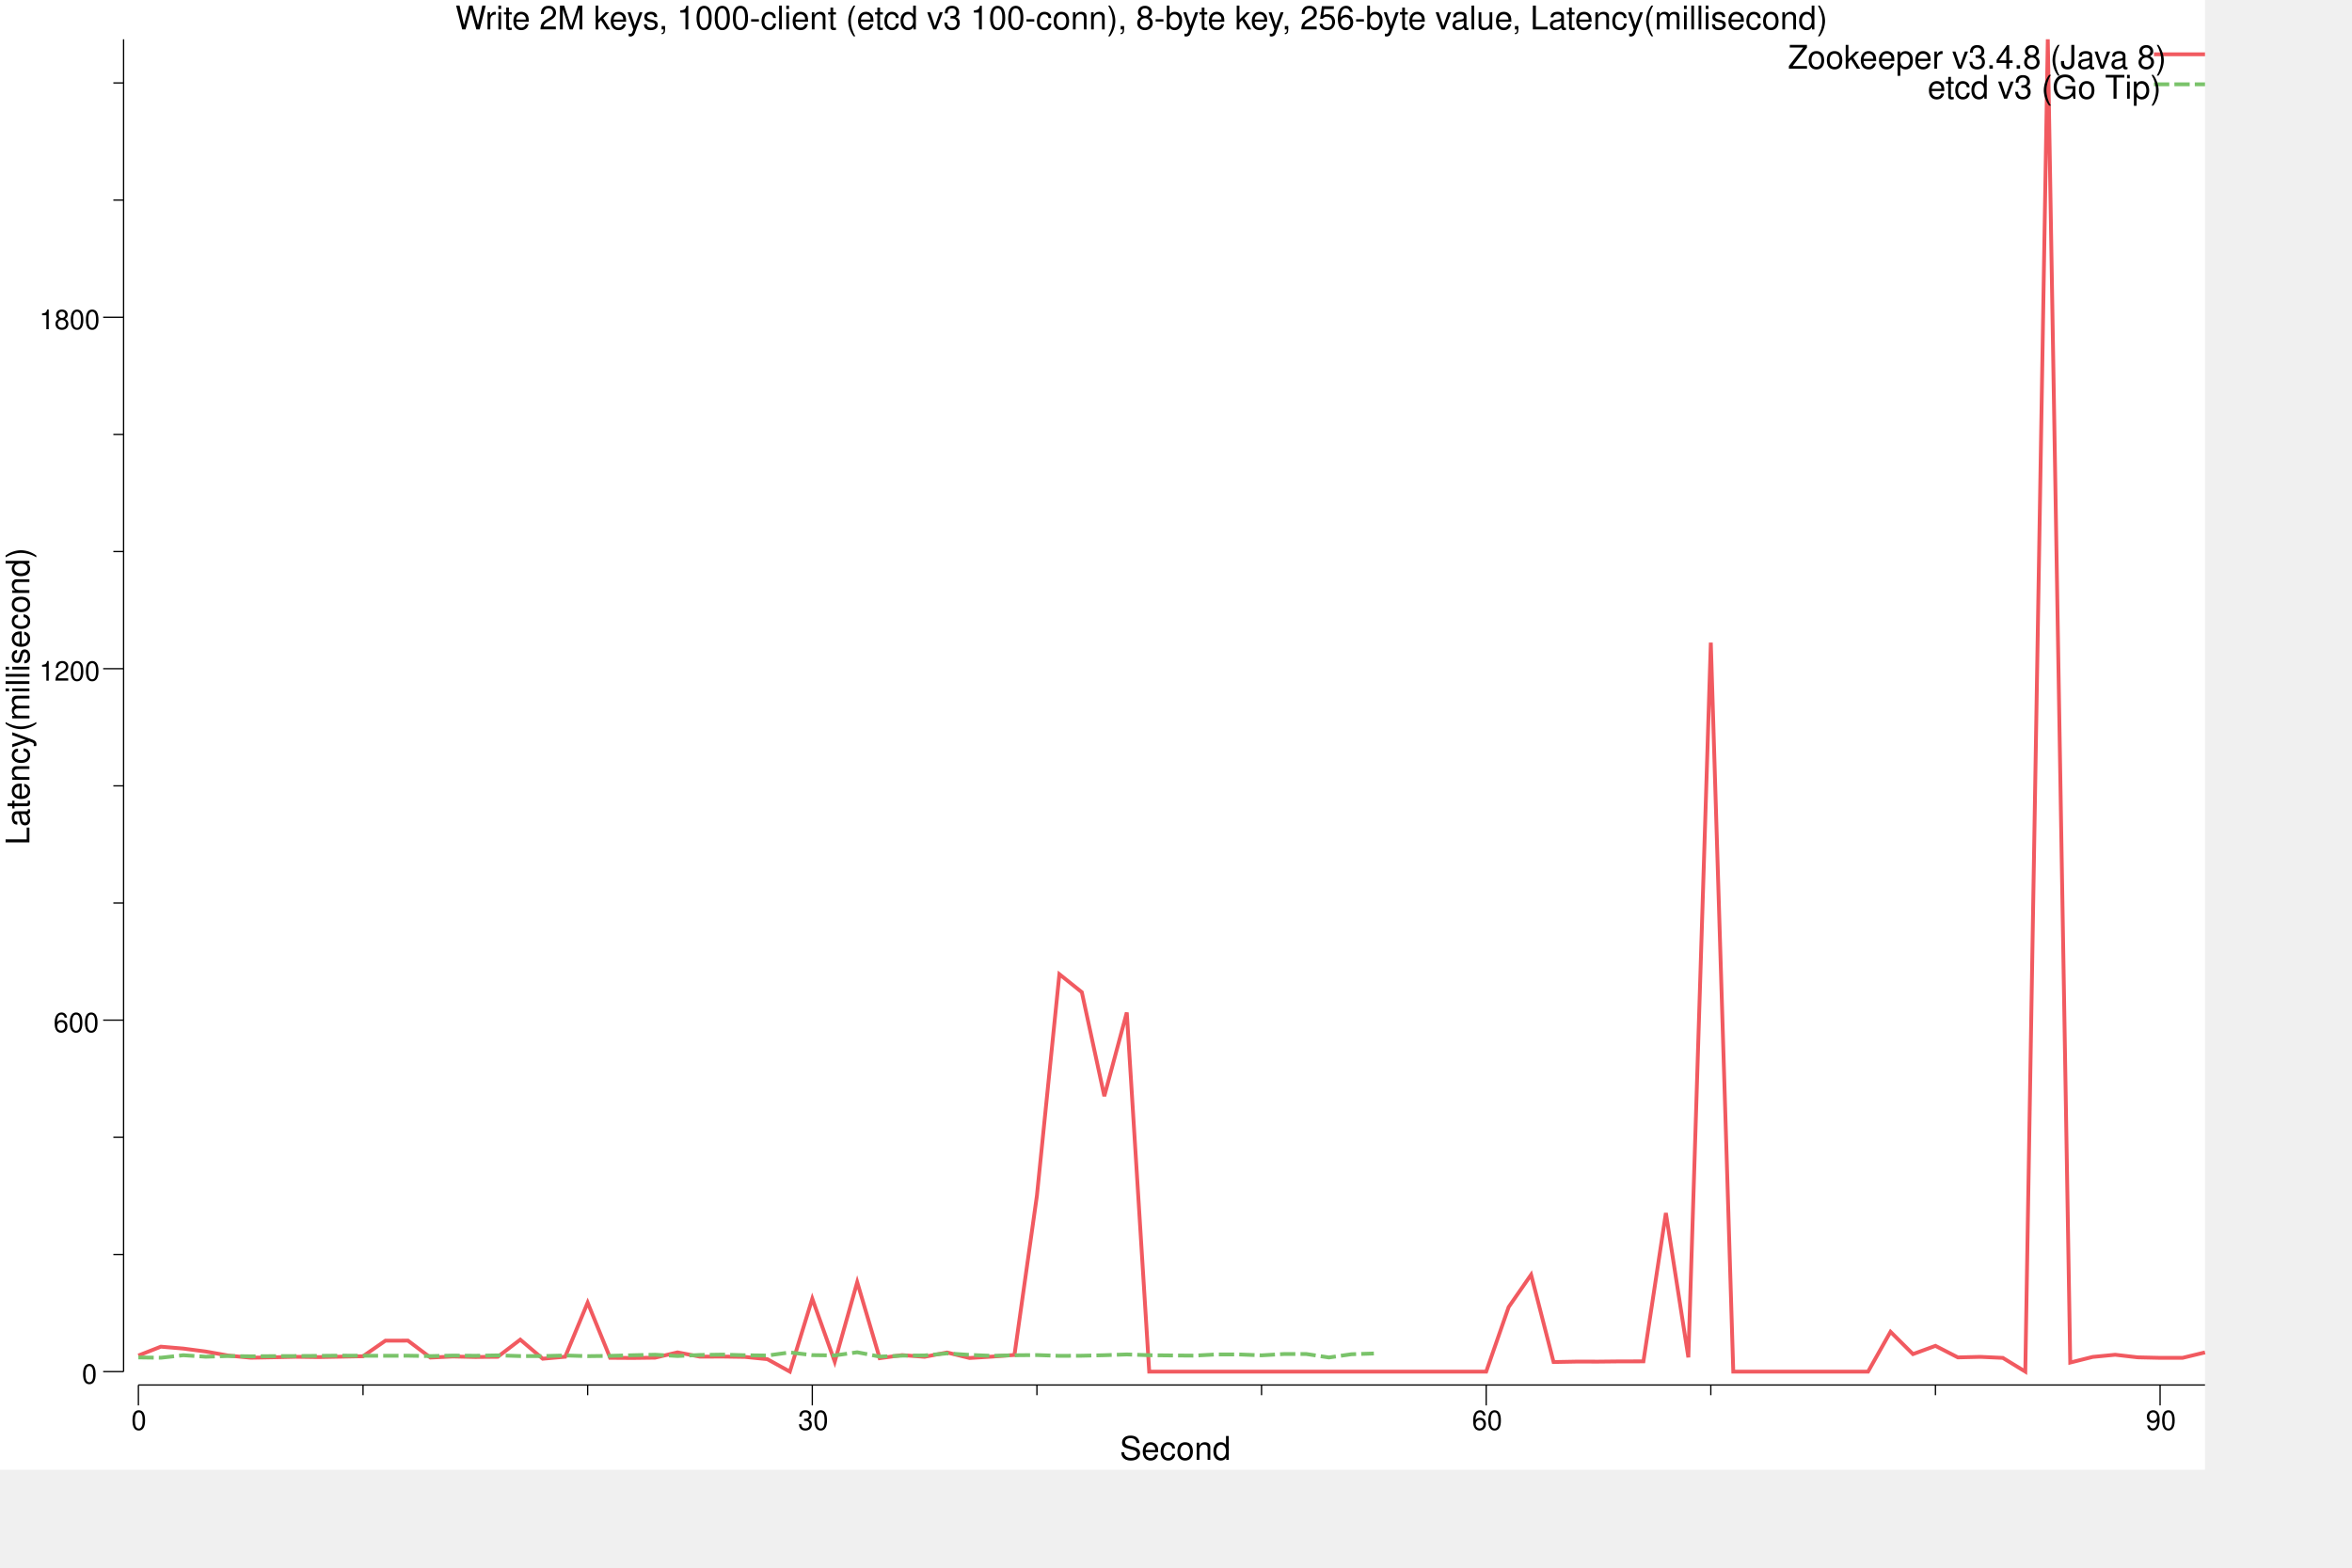
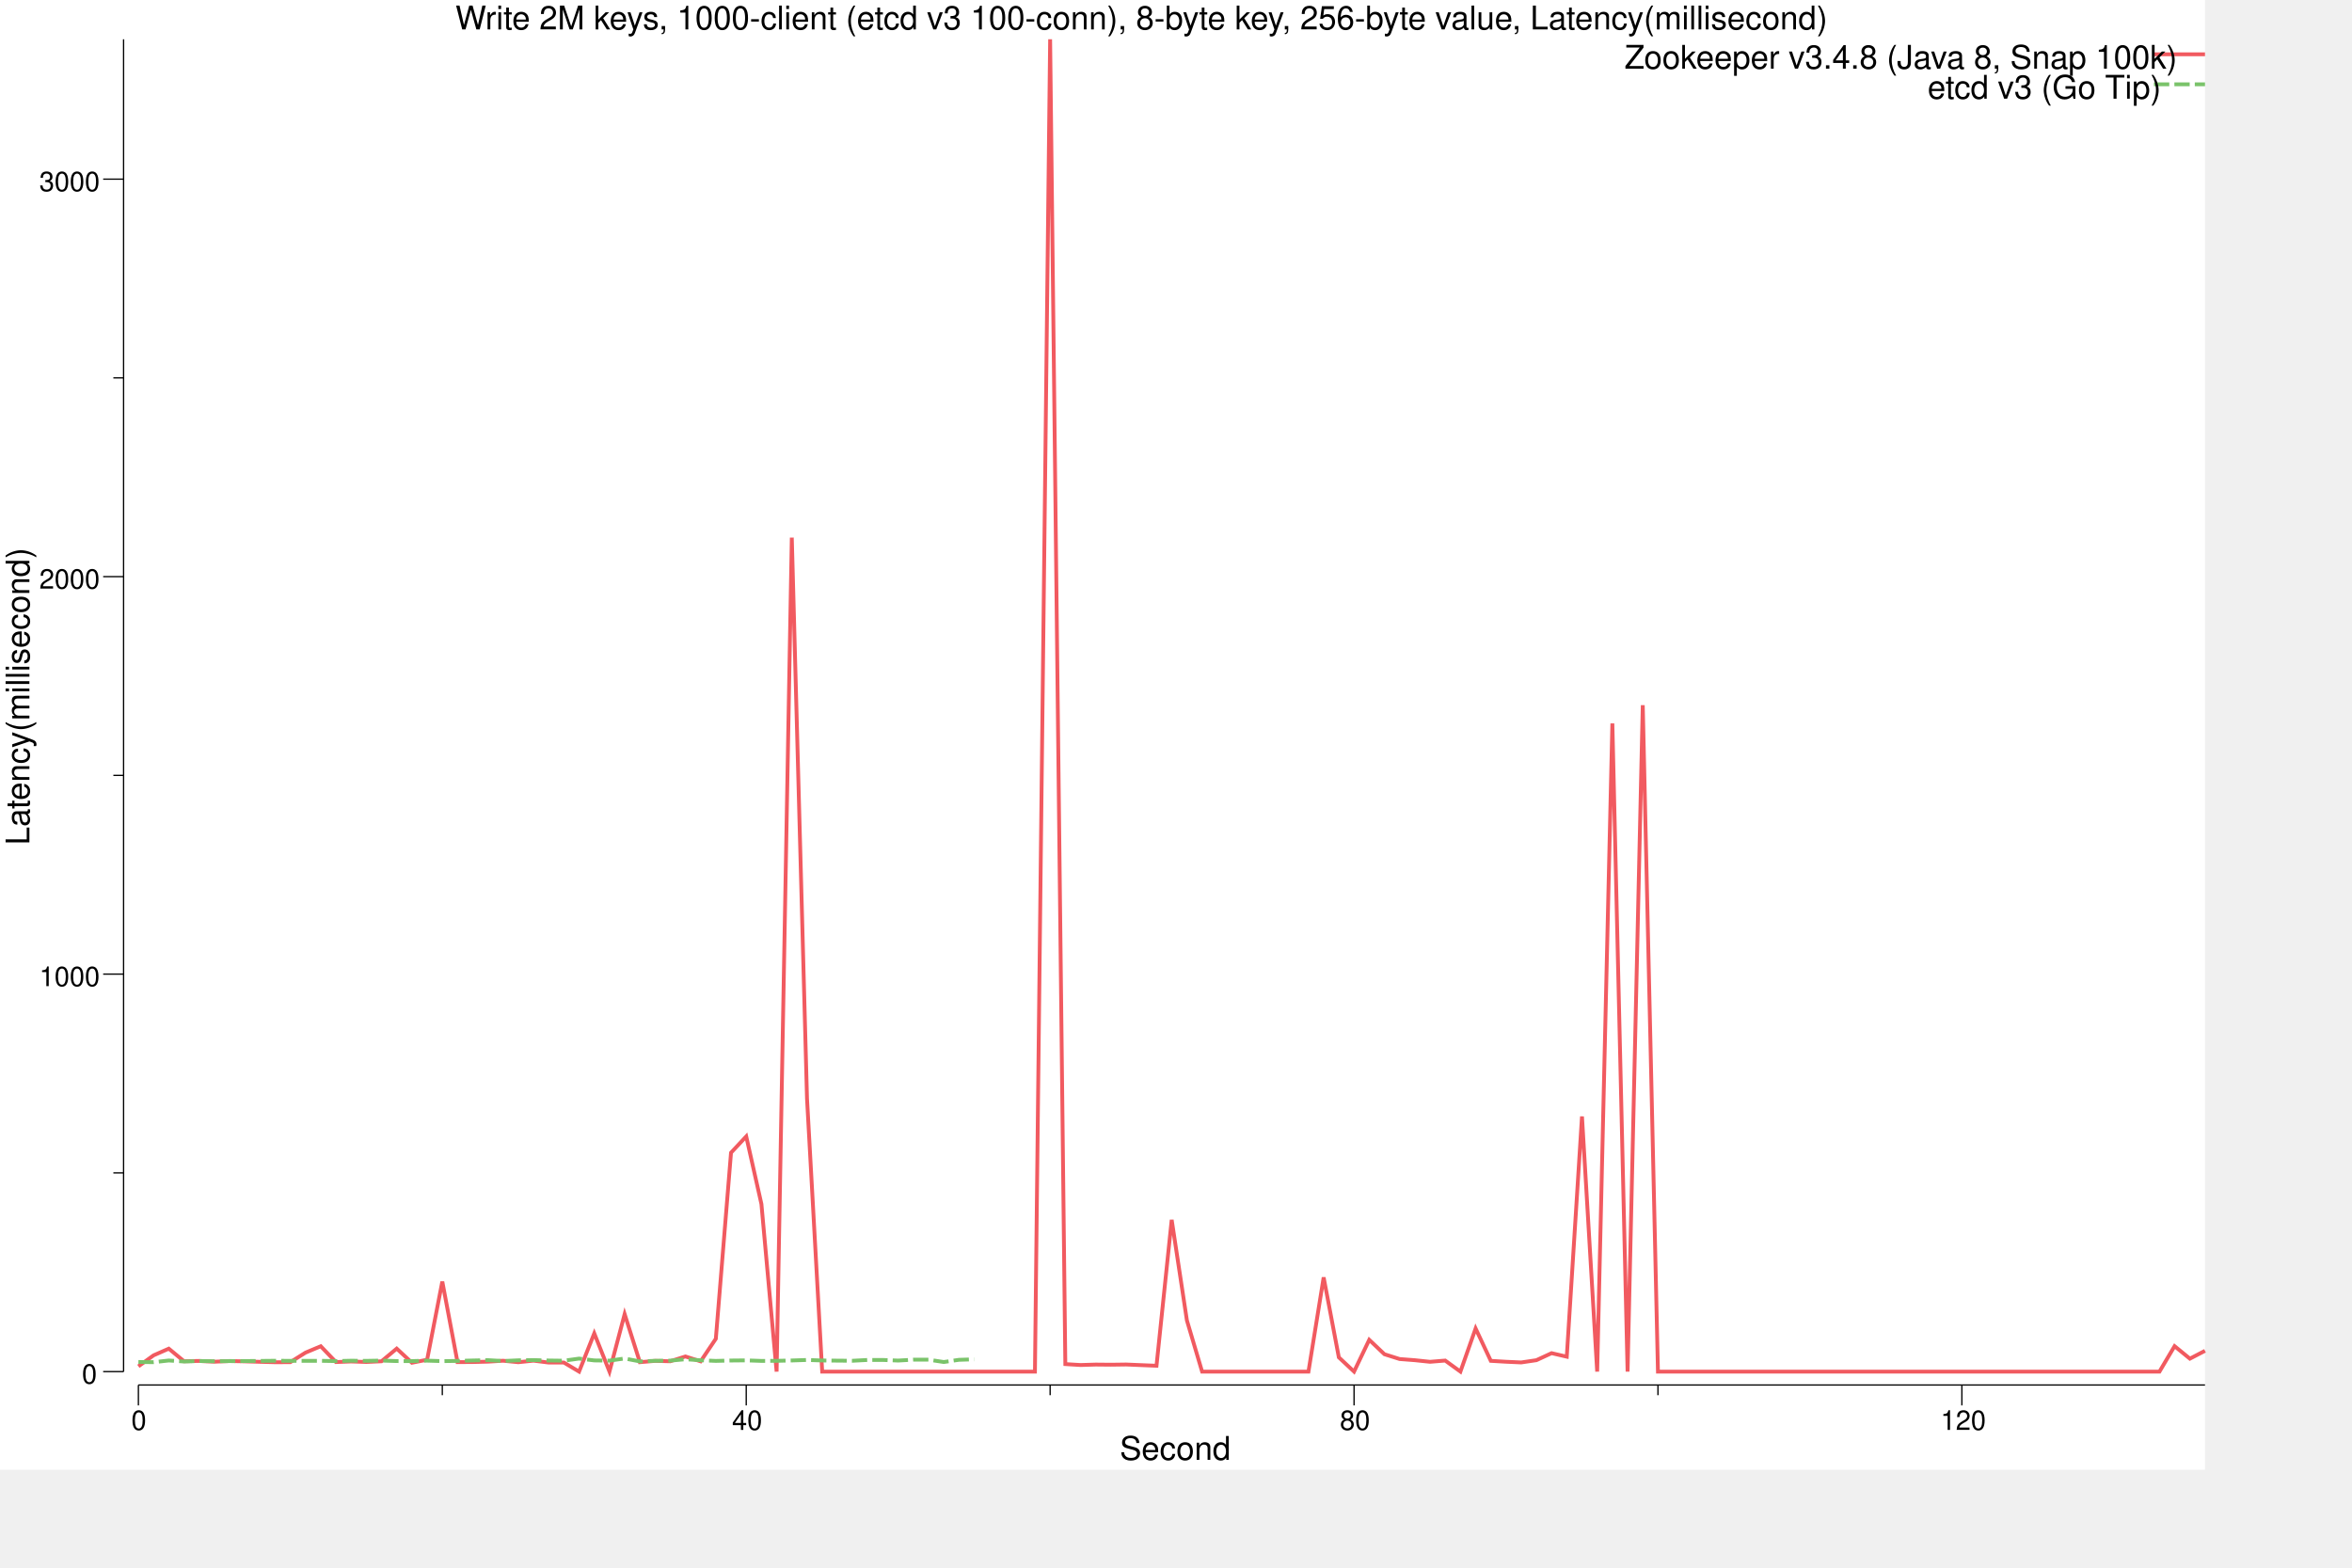
<svg xmlns="http://www.w3.org/2000/svg" width="12in" height="8in">
  <g transform="scale(1, -1) translate(0, -720)">
    <path d="M0,0L1080,0L1080,720L0,720Z" style="fill:#FFFFFF" />
    <text x="223.05" y="-705.6" transform="scale(1, -1)" style="font-family:Helvetica;font-weight:normal;font-style:normal;font-size:12pt">Write 2M keys, 1000-client (etcd v3 100-conn), 8-byte key, 256-byte value, Latency(millisecond)</text>
    <text x="548.46" y="-4.849" transform="scale(1, -1)" style="font-family:Helvetica;font-weight:normal;font-style:normal;font-size:12pt">Second</text>
    <text x="64.31" y="-19.498" transform="scale(1, -1)" style="font-family:Helvetica;font-weight:normal;font-style:normal;font-size:10pt">0</text>
-     <text x="390.9" y="-19.498" transform="scale(1, -1)" style="font-family:Helvetica;font-weight:normal;font-style:normal;font-size:10pt">30</text>
-     <text x="720.97" y="-19.498" transform="scale(1, -1)" style="font-family:Helvetica;font-weight:normal;font-style:normal;font-size:10pt">60</text>
-     <text x="1051" y="-19.498" transform="scale(1, -1)" style="font-family:Helvetica;font-weight:normal;font-style:normal;font-size:10pt">90</text>
+     <text x="358.54" y="-19.498" transform="scale(1, -1)" style="font-family:Helvetica;font-weight:normal;font-style:normal;font-size:10pt">40</text>
+     <text x="656.25" y="-19.498" transform="scale(1, -1)" style="font-family:Helvetica;font-weight:normal;font-style:normal;font-size:10pt">80</text>
+     <text x="950.49" y="-19.498" transform="scale(1, -1)" style="font-family:Helvetica;font-weight:normal;font-style:normal;font-size:10pt">120</text>
    <path d="M67.786,31.498L67.786,41.498" style="fill:none;stroke:#000000;stroke-width:0.625" />
-     <path d="M397.86,31.498L397.86,41.498" style="fill:none;stroke:#000000;stroke-width:0.625" />
-     <path d="M727.93,31.498L727.93,41.498" style="fill:none;stroke:#000000;stroke-width:0.625" />
-     <path d="M1058,31.498L1058,41.498" style="fill:none;stroke:#000000;stroke-width:0.625" />
-     <path d="M177.81,36.498L177.81,41.498" style="fill:none;stroke:#000000;stroke-width:0.625" />
-     <path d="M287.83,36.498L287.83,41.498" style="fill:none;stroke:#000000;stroke-width:0.625" />
-     <path d="M507.88,36.498L507.88,41.498" style="fill:none;stroke:#000000;stroke-width:0.625" />
-     <path d="M617.9,36.498L617.9,41.498" style="fill:none;stroke:#000000;stroke-width:0.625" />
-     <path d="M837.95,36.498L837.95,41.498" style="fill:none;stroke:#000000;stroke-width:0.625" />
-     <path d="M947.97,36.498L947.97,41.498" style="fill:none;stroke:#000000;stroke-width:0.625" />
+     <path d="M365.5,31.498L365.5,41.498" style="fill:none;stroke:#000000;stroke-width:0.625" />
+     <path d="M663.21,31.498L663.21,41.498" style="fill:none;stroke:#000000;stroke-width:0.625" />
+     <path d="M960.92,31.498L960.92,41.498" style="fill:none;stroke:#000000;stroke-width:0.625" />
+     <path d="M216.64,36.498L216.64,41.498" style="fill:none;stroke:#000000;stroke-width:0.625" />
+     <path d="M514.35,36.498L514.35,41.498" style="fill:none;stroke:#000000;stroke-width:0.625" />
+     <path d="M812.06,36.498L812.06,41.498" style="fill:none;stroke:#000000;stroke-width:0.625" />
    <path d="M67.786,41.498L1080,41.498" style="fill:none;stroke:#000000;stroke-width:0.625" />
    <g transform="rotate(90)">
      <text x="306.05" y="14.399" transform="scale(1, -1)" style="font-family:Helvetica;font-weight:normal;font-style:normal;font-size:12pt">Latency(millisecond)</text>
    </g>
    <text x="40.104" y="-42.186" transform="scale(1, -1)" style="font-family:Helvetica;font-weight:normal;font-style:normal;font-size:10pt">0</text>
-     <text x="26.2" y="-214.36" transform="scale(1, -1)" style="font-family:Helvetica;font-weight:normal;font-style:normal;font-size:10pt">600</text>
-     <text x="19.248" y="-386.54" transform="scale(1, -1)" style="font-family:Helvetica;font-weight:normal;font-style:normal;font-size:10pt">1200</text>
-     <text x="19.248" y="-558.71" transform="scale(1, -1)" style="font-family:Helvetica;font-weight:normal;font-style:normal;font-size:10pt">1800</text>
+     <text x="19.248" y="-236.91" transform="scale(1, -1)" style="font-family:Helvetica;font-weight:normal;font-style:normal;font-size:10pt">1000</text>
+     <text x="19.248" y="-431.64" transform="scale(1, -1)" style="font-family:Helvetica;font-weight:normal;font-style:normal;font-size:10pt">2000</text>
+     <text x="19.248" y="-626.36" transform="scale(1, -1)" style="font-family:Helvetica;font-weight:normal;font-style:normal;font-size:10pt">3000</text>
    <path d="M50.529,48.06L60.529,48.06" style="fill:none;stroke:#000000;stroke-width:0.625" />
-     <path d="M50.529,220.24L60.529,220.24" style="fill:none;stroke:#000000;stroke-width:0.625" />
-     <path d="M50.529,392.41L60.529,392.41" style="fill:none;stroke:#000000;stroke-width:0.625" />
-     <path d="M50.529,564.58L60.529,564.58" style="fill:none;stroke:#000000;stroke-width:0.625" />
-     <path d="M55.529,105.45L60.529,105.45" style="fill:none;stroke:#000000;stroke-width:0.625" />
-     <path d="M55.529,162.84L60.529,162.84" style="fill:none;stroke:#000000;stroke-width:0.625" />
-     <path d="M55.529,277.63L60.529,277.63" style="fill:none;stroke:#000000;stroke-width:0.625" />
-     <path d="M55.529,335.02L60.529,335.02" style="fill:none;stroke:#000000;stroke-width:0.625" />
-     <path d="M55.529,449.8L60.529,449.8" style="fill:none;stroke:#000000;stroke-width:0.625" />
-     <path d="M55.529,507.19L60.529,507.19" style="fill:none;stroke:#000000;stroke-width:0.625" />
-     <path d="M55.529,621.98L60.529,621.98" style="fill:none;stroke:#000000;stroke-width:0.625" />
-     <path d="M55.529,679.37L60.529,679.37" style="fill:none;stroke:#000000;stroke-width:0.625" />
+     <path d="M50.529,242.79L60.529,242.79" style="fill:none;stroke:#000000;stroke-width:0.625" />
+     <path d="M50.529,437.51L60.529,437.51" style="fill:none;stroke:#000000;stroke-width:0.625" />
+     <path d="M50.529,632.24L60.529,632.24" style="fill:none;stroke:#000000;stroke-width:0.625" />
+     <path d="M55.529,145.42L60.529,145.42" style="fill:none;stroke:#000000;stroke-width:0.625" />
+     <path d="M55.529,340.15L60.529,340.15" style="fill:none;stroke:#000000;stroke-width:0.625" />
+     <path d="M55.529,534.88L60.529,534.88" style="fill:none;stroke:#000000;stroke-width:0.625" />
    <path d="M60.529,48.06L60.529,700.75" style="fill:none;stroke:#000000;stroke-width:0.625" />
-     <path d="M67.786,55.945L78.788,60.275L89.79,59.34L100.79,57.891L111.79,55.923L122.8,54.856L133.8,55.071L144.8,55.318L155.8,55.159L166.81,55.366L177.81,55.578L188.81,63.228L199.81,63.24L210.82,54.935L221.82,55.464L232.82,55.214L243.82,55.315L254.83,63.719L265.83,54.365L276.83,55.339L287.83,81.87L298.83,54.811L309.84,54.738L320.84,54.878L331.84,57.481L342.84,55.378L353.85,55.42L364.85,55.257L375.85,54.152L386.85,48.06L397.86,83.808L408.86,52.89L419.86,91.883L430.86,54.625L441.86,56.132L452.87,55.31L463.87,57.424L474.87,54.721L485.87,55.391L496.88,56.214L507.88,134.25L518.88,242.74L529.88,233.92L540.89,182.99L551.89,223.99L562.89,48.06L573.89,48.06L584.9,48.06L595.9,48.06L606.9,48.06L617.9,48.06L628.9,48.06L639.91,48.06L650.91,48.06L661.91,48.06L672.91,48.06L683.92,48.06L694.92,48.06L705.92,48.06L716.92,48.06L727.93,48.06L738.93,79.682L749.93,95.534L760.93,52.744L771.93,52.955L782.94,52.943L793.94,53.064L804.94,53.072L815.94,125.77L826.95,55.019L837.95,405.18L848.95,48.06L859.95,48.06L870.96,48.06L881.96,48.06L892.96,48.06L903.96,48.06L914.97,48.06L925.97,67.573L936.97,56.639L947.97,60.676L958.97,55.016L969.98,55.282L980.98,54.779L991.98,48.06L1003,700.75L1014,52.492L1025,55.253L1036,56.315L1047,55.045L1058,54.8L1069,54.797L1080,57.463" style="fill:none;stroke:#F15A60;stroke-width:1.875" />
-     <path d="M67.786,55.001L78.788,54.854L89.79,56.08L100.79,55.351L111.79,55.695L122.8,55.541L133.8,55.636L144.8,55.681L155.8,55.766L166.81,55.879L177.81,55.824L188.81,55.817L199.81,55.849L210.82,55.652L221.82,55.915L232.82,55.816L243.82,56.014L254.83,55.671L265.83,55.657L276.83,55.959L287.83,55.627L298.83,55.775L309.84,56.077L320.84,56.329L331.84,55.701L342.84,56.208L353.85,56.38L364.85,56.071L375.85,55.934L386.85,57.455L397.86,56.13L408.86,55.976L419.86,57.532L430.86,55.41L441.86,55.864L452.87,55.977L463.87,56.982L474.87,56.243L485.87,55.784L496.88,56.062L507.88,56.164L518.88,55.781L529.88,55.835L540.89,56.092L551.89,56.467L562.89,56.091L573.89,55.972L584.9,55.887L595.9,56.478L606.9,56.464L617.9,56.03L628.9,56.674L639.91,56.666L650.91,54.982L661.91,56.568L672.91,56.927" style="fill:none;stroke:#7AC36A;stroke-width:1.875;stroke-dasharray:7.5,2.5" />
+     <path d="M67.786,50.637L75.228,56.026L82.671,59.301L90.114,53.146L97.557,53.288L105,52.904L112.44,53.246L119.88,53.079L127.33,52.856L134.77,52.653L142.21,52.686L149.66,57.364L157.1,60.49L164.54,52.736L171.98,53.027L179.43,52.778L186.87,53.119L194.31,59.328L201.76,52.401L209.2,53.882L216.64,92.166L224.08,52.709L231.53,52.749L238.97,52.932L246.41,53.385L253.85,52.66L261.3,53.424L268.74,52.495L276.18,52.5L283.63,48.06L291.07,66.792L298.51,48.06L305.95,76.234L313.4,52.673L320.84,53.315L328.28,53.125L335.72,55.475L343.17,53.09L350.61,64.137L358.05,155.3L365.5,163.27L372.94,130.15L380.38,48.06L387.82,456.63L395.27,181.88L402.71,48.06L410.15,48.06L417.6,48.06L425.04,48.06L432.48,48.06L439.92,48.06L447.37,48.06L454.81,48.06L462.25,48.06L469.69,48.06L477.14,48.06L484.58,48.06L492.02,48.06L499.47,48.06L506.91,48.06L514.35,700.75L521.79,51.74L529.24,51.288L536.68,51.51L544.12,51.44L551.56,51.541L559.01,51.229L566.45,50.926L573.89,122.41L581.34,73.138L588.78,48.06L596.22,48.06L603.66,48.06L611.11,48.06L618.55,48.06L625.99,48.06L633.43,48.06L640.88,48.06L648.32,94.221L655.76,55.033L663.21,48.06L670.65,63.631L678.09,56.573L685.53,54.22L692.98,53.643L700.42,52.864L707.86,53.468L715.31,48.06L722.75,69.191L730.19,53.329L737.63,52.888L745.08,52.551L752.52,53.652L759.96,57.092L767.4,55.365L774.85,173.05L782.29,48.06L789.73,365.6L797.18,48.06L804.62,374.52L812.06,48.06L819.5,48.06L826.95,48.06L834.39,48.06L841.83,48.06L849.27,48.06L856.72,48.06L864.16,48.06L871.6,48.06L879.05,48.06L886.49,48.06L893.93,48.06L901.37,48.06L908.82,48.06L916.26,48.06L923.7,48.06L931.14,48.06L938.59,48.06L946.03,48.06L953.47,48.06L960.92,48.06L968.36,48.06L975.8,48.06L983.24,48.06L990.69,48.06L998.13,48.06L1005.6,48.06L1013,48.06L1020.5,48.06L1027.9,48.06L1035.3,48.06L1042.8,48.06L1050.2,48.06L1057.7,48.06L1065.1,60.527L1072.6,54.398L1080,58.244" style="fill:none;stroke:#F15A60;stroke-width:1.875" />
+     <path d="M67.786,52.77L75.228,52.671L82.671,53.502L90.114,53.008L97.557,53.241L105,53.136L112.44,53.201L119.88,53.232L127.33,53.289L134.77,53.366L142.21,53.329L149.66,53.324L157.1,53.345L164.54,53.212L171.98,53.391L179.43,53.323L186.87,53.458L194.31,53.225L201.76,53.215L209.2,53.42L216.64,53.195L224.08,53.296L231.53,53.501L238.97,53.671L246.41,53.245L253.85,53.589L261.3,53.706L268.74,53.496L276.18,53.403L283.63,54.436L291.07,53.537L298.51,53.432L305.95,54.488L313.4,53.048L320.84,53.356L328.28,53.432L335.72,54.115L343.17,53.613L350.61,53.302L358.05,53.49L365.5,53.56L372.94,53.3L380.38,53.336L387.82,53.511L395.27,53.765L402.71,53.51L410.15,53.429L417.6,53.372L425.04,53.772L432.48,53.763L439.92,53.468L447.37,53.906L454.81,53.9L462.25,52.757L469.69,53.834L477.14,54.077" style="fill:none;stroke:#7AC36A;stroke-width:1.875;stroke-dasharray:7.5,2.5" />
    <path d="M1055,693.4L1080,693.4" style="fill:none;stroke:#F15A60;stroke-width:1.875" />
-     <text x="875.74" y="-686.35" transform="scale(1, -1)" style="font-family:Helvetica;font-weight:normal;font-style:normal;font-size:12pt">Zookeeper v3.4.8 (Java 8)</text>
+     <text x="795.68" y="-686.35" transform="scale(1, -1)" style="font-family:Helvetica;font-weight:normal;font-style:normal;font-size:12pt">Zookeeper v3.4.8 (Java 8, Snap 100k)</text>
    <path d="M1055,678.7L1080,678.7" style="fill:none;stroke:#7AC36A;stroke-width:1.875;stroke-dasharray:7.5,2.5" />
    <text x="944.13" y="-671.65" transform="scale(1, -1)" style="font-family:Helvetica;font-weight:normal;font-style:normal;font-size:12pt">etcd v3 (Go Tip)</text>
  </g>
</svg>
